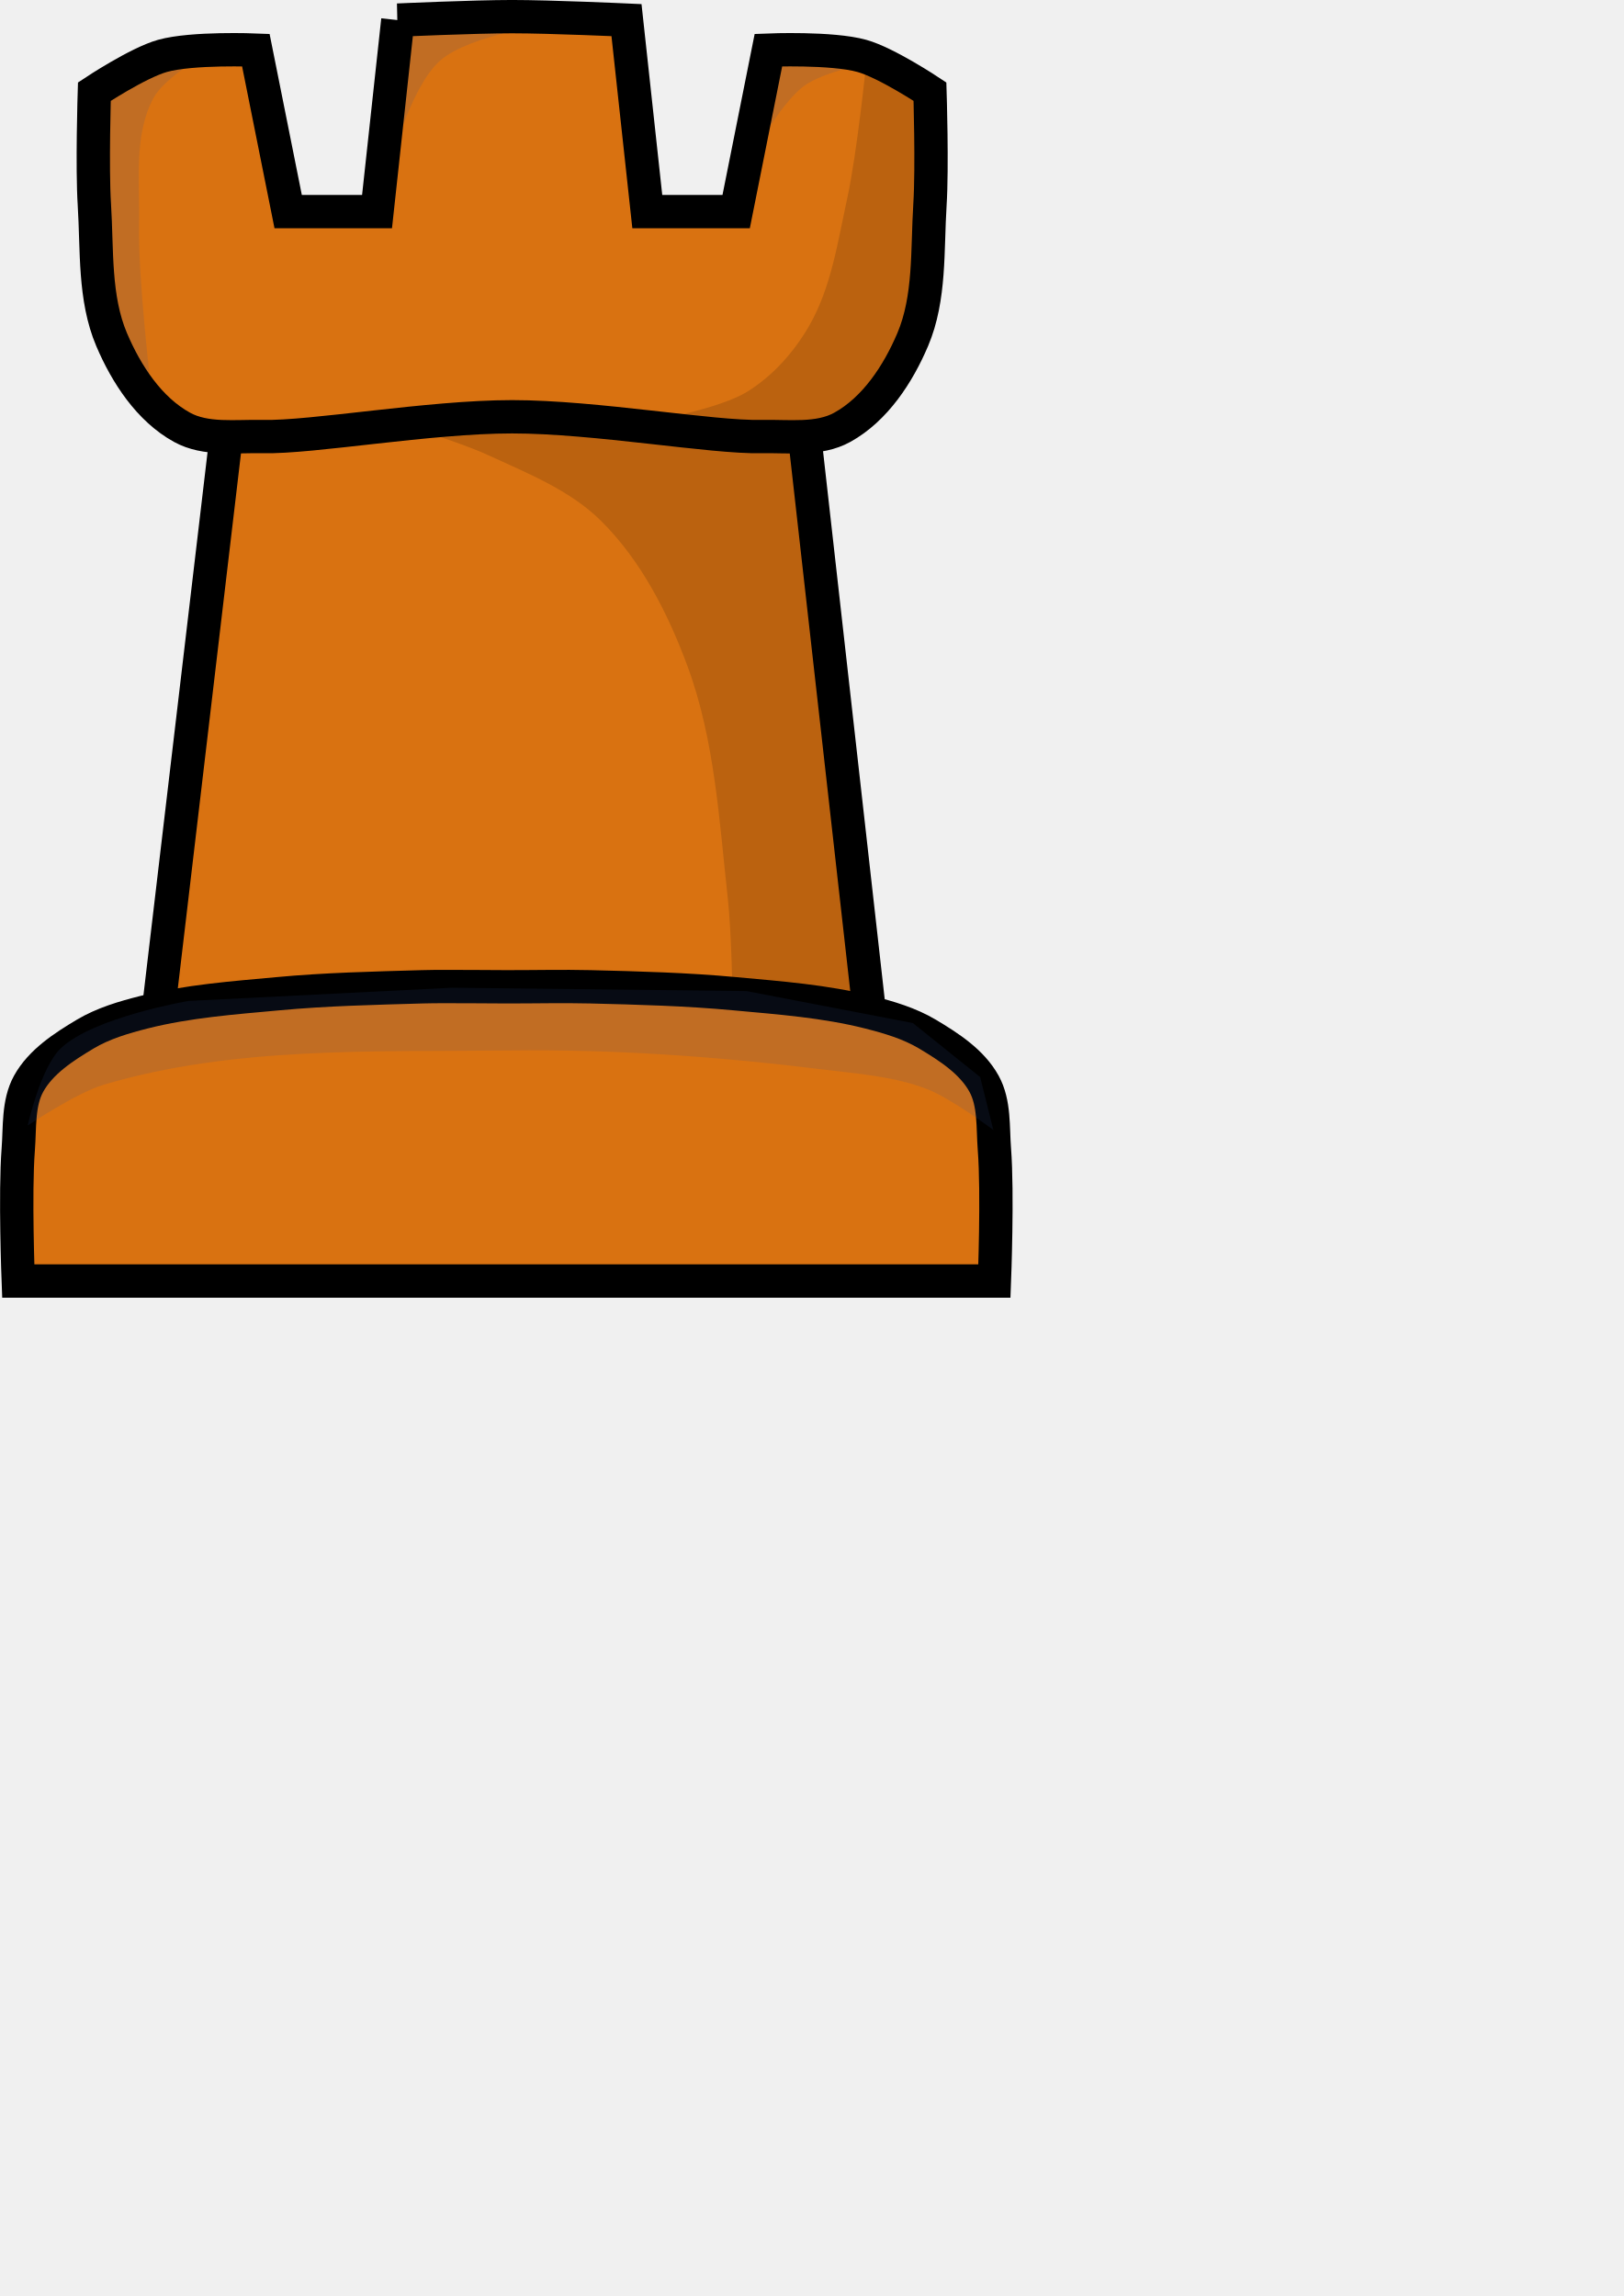
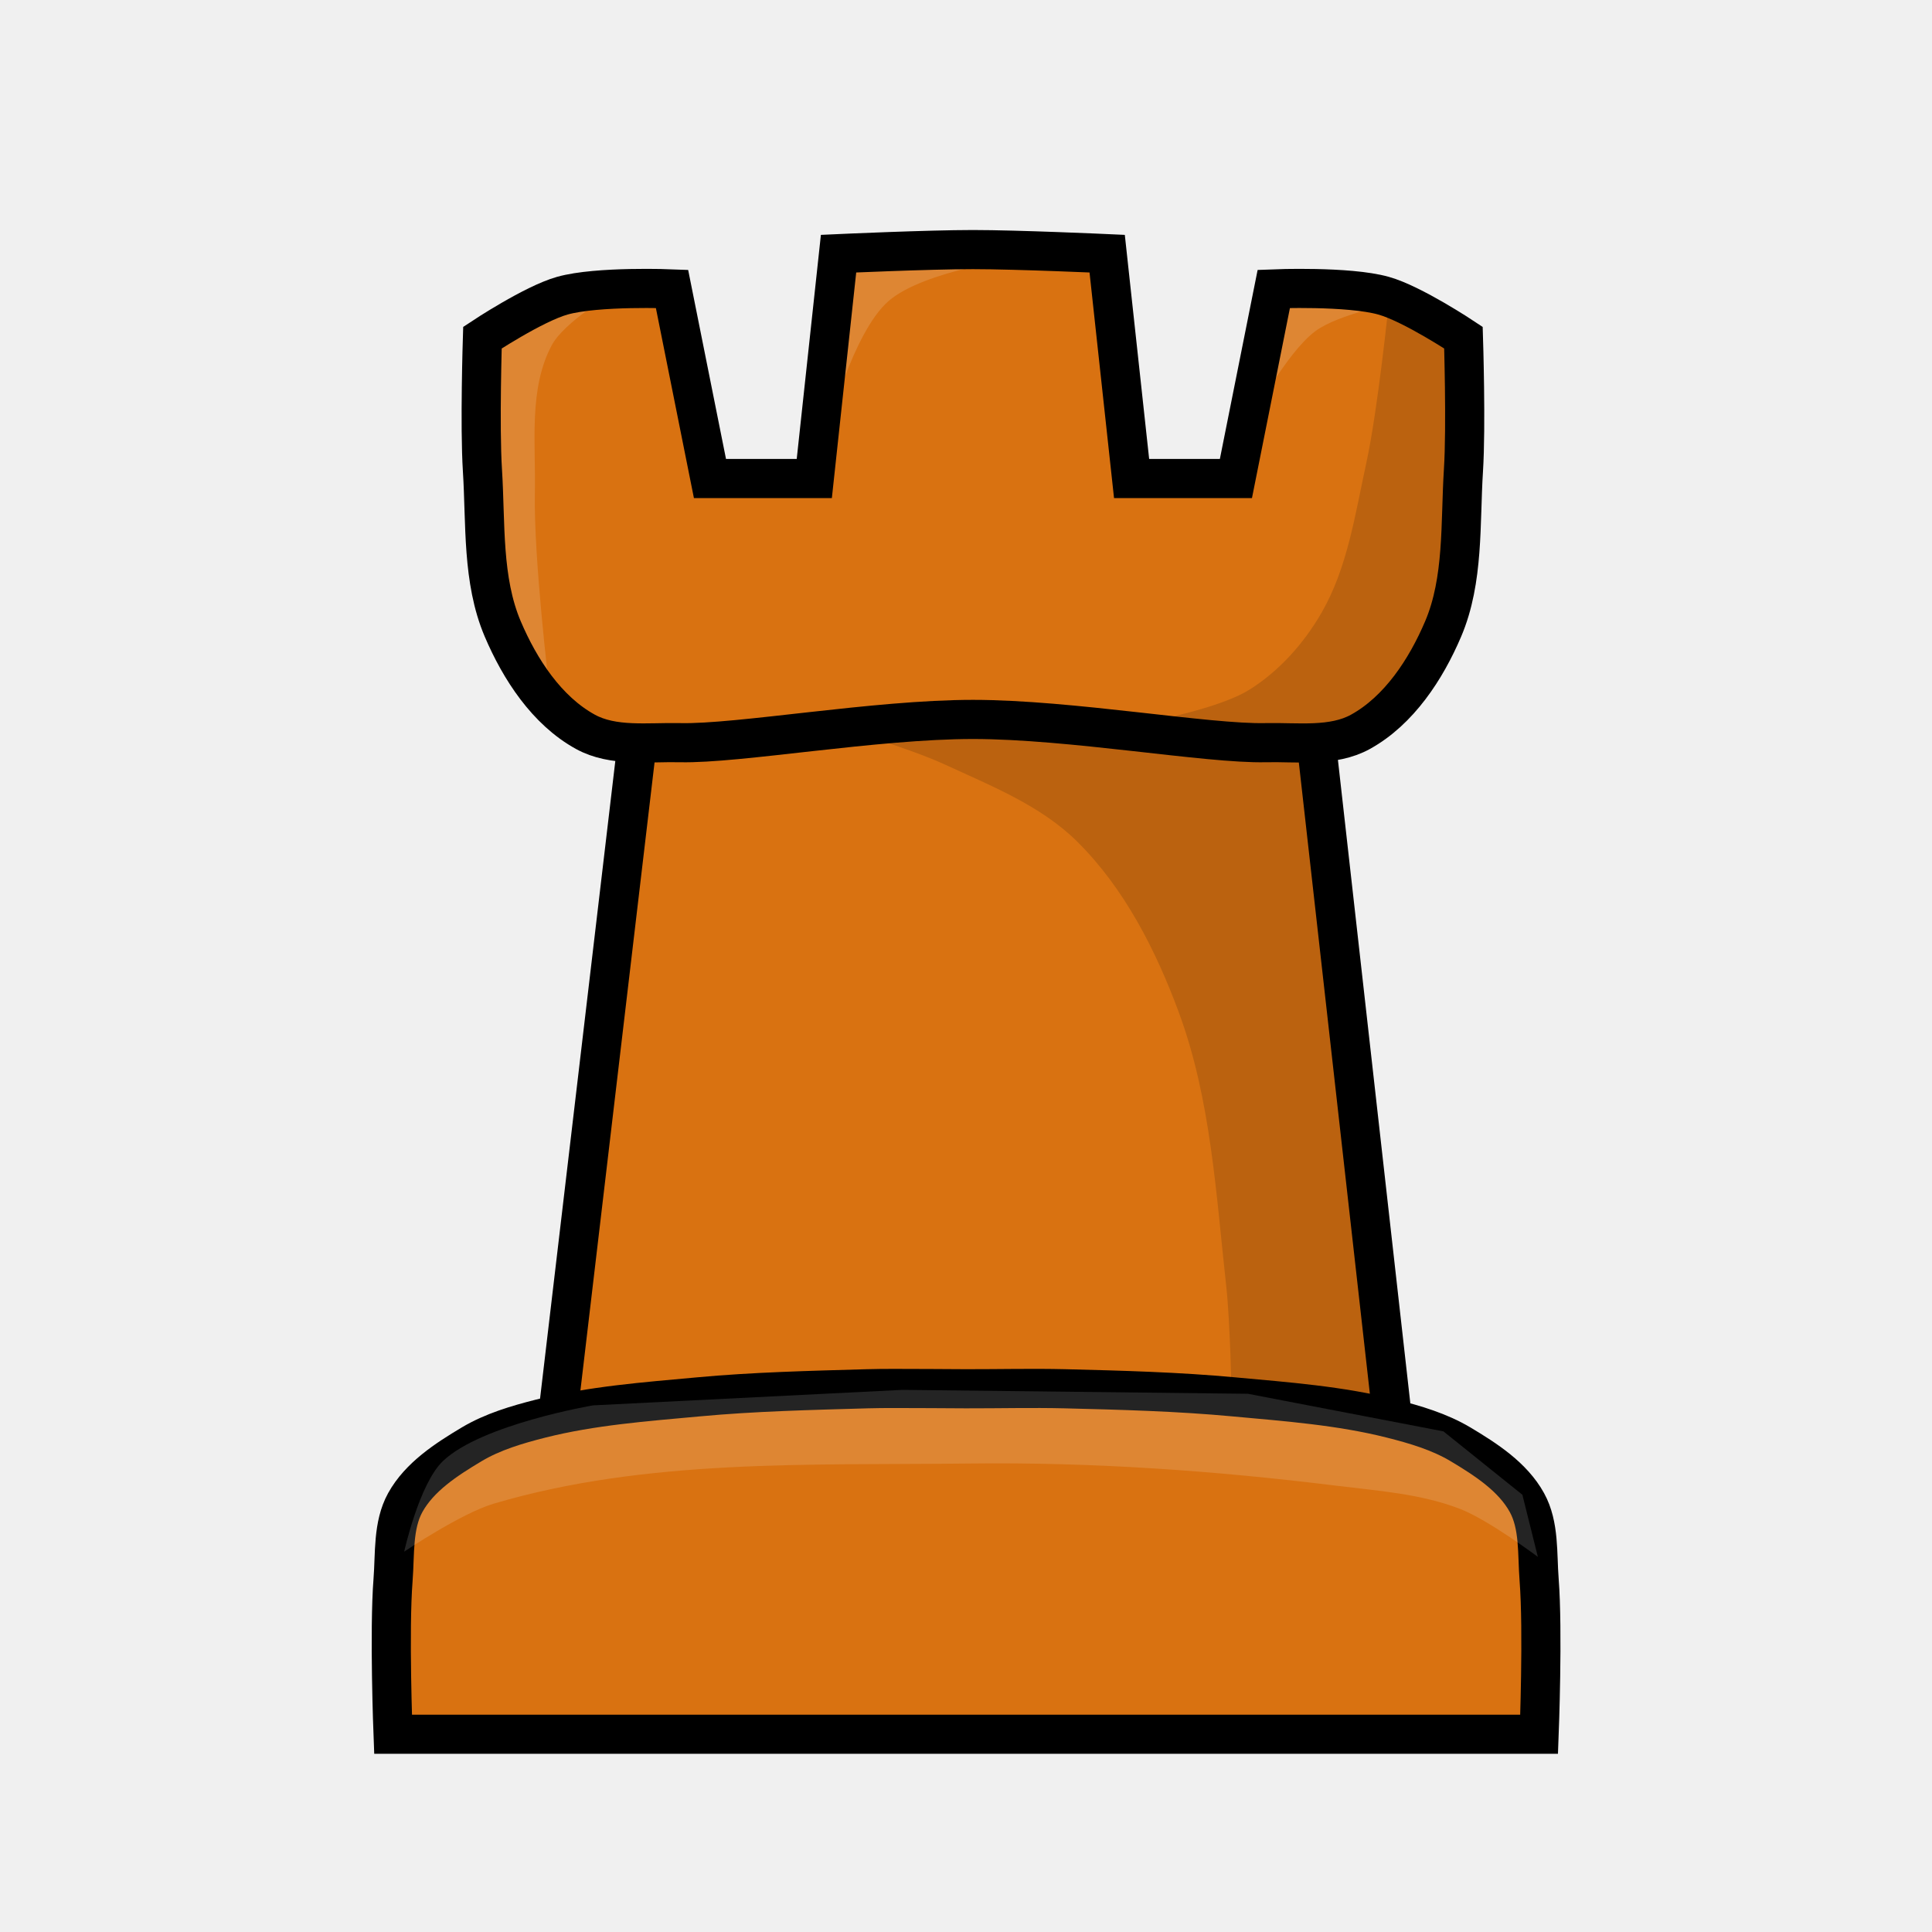
- <svg xmlns="http://www.w3.org/2000/svg" width="210mm" height="297mm" version="1.1" viewBox="0 0 210 297" xmlnsSvg="http://www.w3.org/2000/svg">
-   <g transform="matrix(8.6221 0 0 8.6221 -66.566 -297.12)">
+ <svg xmlns="http://www.w3.org/2000/svg" width="45" height="45" version="1.1" xml:space="preserve">
+   <g transform="matrix(1.823 0 0 1.823 -5.418 -57.463)">
    <path d="m15.404 34.709c-0.572 0-1.716 0.052-1.716 0.052l-0.312 2.873h-1.333l-0.485-2.423s-0.951-0.039-1.401 0.087c-0.37 0.104-1.021 0.536-1.021 0.536s-0.036 1.132 0 1.696c0.043 0.679-0.007 1.399 0.259 2.025 0.22 0.517 0.563 1.044 1.056 1.315 0.232 0.128 0.503 0.144 0.777 0.142-0.041 0.019-0.082 0.037-0.122 0.057l-1 8.472c0.04 0.01 0.079 0.019 0.119 0.028-0.115 0.022-0.23 0.047-0.344 0.076-0.304 0.077-0.613 0.168-0.883 0.329-0.323 0.193-0.666 0.415-0.848 0.744-0.161 0.292-0.13 0.655-0.156 0.987-0.051 0.656 0 1.973 0 1.973h14.643s0.051-1.317 0-1.973c-0.026-0.332 0.005-0.695-0.156-0.987-0.181-0.329-0.525-0.551-0.848-0.744-0.27-0.161-0.578-0.252-0.883-0.329-0.084-0.021-0.168-0.041-0.253-0.058 0.084-0.015 0.168-0.031 0.252-0.046l-0.957-8.497c-0.023-0.011-0.045-0.022-0.068-0.034 0.223-6e-3 0.44-0.035 0.63-0.141 0.492-0.272 0.836-0.798 1.056-1.315 0.266-0.626 0.216-1.346 0.259-2.025 0.036-0.564 0-1.696 0-1.696s-0.651-0.433-1.021-0.536c-0.451-0.126-1.402-0.087-1.402-0.087l-0.484 2.423h-1.333l-0.312-2.873s-1.143-0.052-1.716-0.052z" fill="#d97211" stroke="#000" stroke-width="1e-8" />
    <path d="m20.715 35.402s-0.14 1.365-0.286 2.034c-0.142 0.65-0.239 1.336-0.571 1.912-0.225 0.391-0.543 0.749-0.926 0.987-0.433 0.268-1.462 0.441-1.462 0.441l0.917 0.156 1.419 0.113 1.064-0.537 0.684-1.186 0.156-1.8-0.026-1.687z" fill-opacity=".14" stroke-width="0" />
    <path d="m13.654 40.802s0.94 0.28 1.385 0.485c0.594 0.274 1.231 0.526 1.696 0.987 0.601 0.595 1.005 1.387 1.298 2.181 0.41 1.109 0.476 2.321 0.606 3.496 0.052 0.471 0.069 1.419 0.069 1.419l2.129 0.312-1.09-8.74-1.956-0.052-2.215-0.19z" fill-opacity=".14" stroke-width="0" />
    <path d="m14.401 49.261c-0.116 3.7e-4 -0.233 2.2e-4 -0.349 4e-3 -0.722 0.021-1.444 0.037-2.163 0.104-0.673 0.062-1.353 0.112-2.008 0.277-0.304 0.077-0.613 0.168-0.883 0.329-0.323 0.193-0.666 0.415-0.848 0.744-0.161 0.292-0.13 0.655-0.156 0.987-0.051 0.656 0 1.973 0 1.973h14.643s0.051-1.317 0-1.973c-0.026-0.332 0.005-0.695-0.156-0.987-0.181-0.329-0.525-0.551-0.848-0.744-0.27-0.161-0.578-0.252-0.883-0.329-0.655-0.165-1.335-0.215-2.008-0.277-0.719-0.067-1.442-0.086-2.164-0.104-0.421-0.01-0.843 8.3e-4 -1.264 0-0.305-6e-4 -0.61-5e-3 -0.915-4e-3z" fill="none" stroke="#000" stroke-width=".5" />
    <path d="m11.106 41.07-1 8.472m10.644 0-0.956-8.496" fill="none" stroke="#000" stroke-width=".5" />
-     <g fill="#354e8f" fill-opacity=".143" stroke-width="0">
+     <g fill="#fff" fill-opacity=".143" stroke-width="0">
      <path d="m8.136 51.346s0.727-0.489 1.141-0.612c1.952-0.579 4.05-0.49 6.085-0.514 1.563-0.019 3.129 0.091 4.68 0.283 0.534 0.066 1.085 0.103 1.587 0.298 0.362 0.14 0.992 0.612 0.992 0.612l-0.198-0.794-1.009-0.81-2.497-0.48-4.415-0.05-3.952 0.198s-1.424 0.241-1.918 0.711c-0.304 0.289-0.496 1.158-0.496 1.158z" />
      <path d="m9.988 40.299s-0.199-1.652-0.182-2.481c0.013-0.632-0.082-1.327 0.215-1.885 0.16-0.3 0.777-0.661 0.777-0.661l-1.257 0.298-0.446 0.364v2.017l0.149 1.505z" />
      <path d="m13.527 37.108 0.017-0.083s0.32-1.251 0.777-1.654c0.456-0.402 1.736-0.562 1.736-0.562l-2.315-0.083z" />
      <path d="m18.951 36.893s0.45-0.861 0.827-1.141c0.295-0.22 1.042-0.364 1.042-0.364l-1.587-0.198z" />
    </g>
-     <path d="m13.688 34.762-0.312 2.873h-1.333l-0.485-2.423s-0.951-0.039-1.401 0.087c-0.37 0.104-1.021 0.536-1.021 0.536s-0.036 1.132 0 1.696c0.043 0.679-0.007 1.399 0.259 2.025 0.22 0.517 0.563 1.044 1.056 1.315 0.356 0.196 0.805 0.13 1.211 0.139 0.744 0.017 2.49-0.297 3.741-0.297 1.251 1e-5 2.997 0.314 3.74 0.297 0.406-9e-3 0.856 0.058 1.212-0.139 0.492-0.272 0.836-0.798 1.056-1.315 0.266-0.626 0.216-1.346 0.259-2.025 0.036-0.564 0-1.696 0-1.696s-0.651-0.433-1.021-0.536c-0.451-0.126-1.402-0.087-1.402-0.087l-0.484 2.423h-1.333l-0.312-2.873s-1.143-0.052-1.716-0.052c-0.572 0-1.716 0.052-1.716 0.052z" fill="none" stroke="#000" stroke-width=".5" />
+     <path d="m13.376 37.635h-1.333l-0.485-2.423s-0.951-0.039-1.401 0.087c-0.37 0.104-1.021 0.536-1.021 0.536s-0.036 1.132 0 1.696c0.043 0.679-0.007 1.399 0.259 2.025 0.22 0.517 0.563 1.044 1.056 1.315 0.356 0.196 0.805 0.13 1.211 0.139 0.744 0.017 2.49-0.297 3.741-0.297 1.251 1e-5 2.997 0.314 3.74 0.297 0.406-9e-3 0.856 0.058 1.212-0.139 0.492-0.272 0.836-0.798 1.056-1.315 0.266-0.626 0.216-1.346 0.259-2.025 0.036-0.564 0-1.696 0-1.696s-0.651-0.433-1.021-0.536c-0.451-0.126-1.402-0.087-1.402-0.087l-0.484 2.423h-1.333l-0.312-2.873s-1.143-0.052-1.716-0.052c-0.572 0-1.716 0.052-1.716 0.052z" fill="none" stroke="#000" stroke-width=".5" />
  </g>
</svg>
